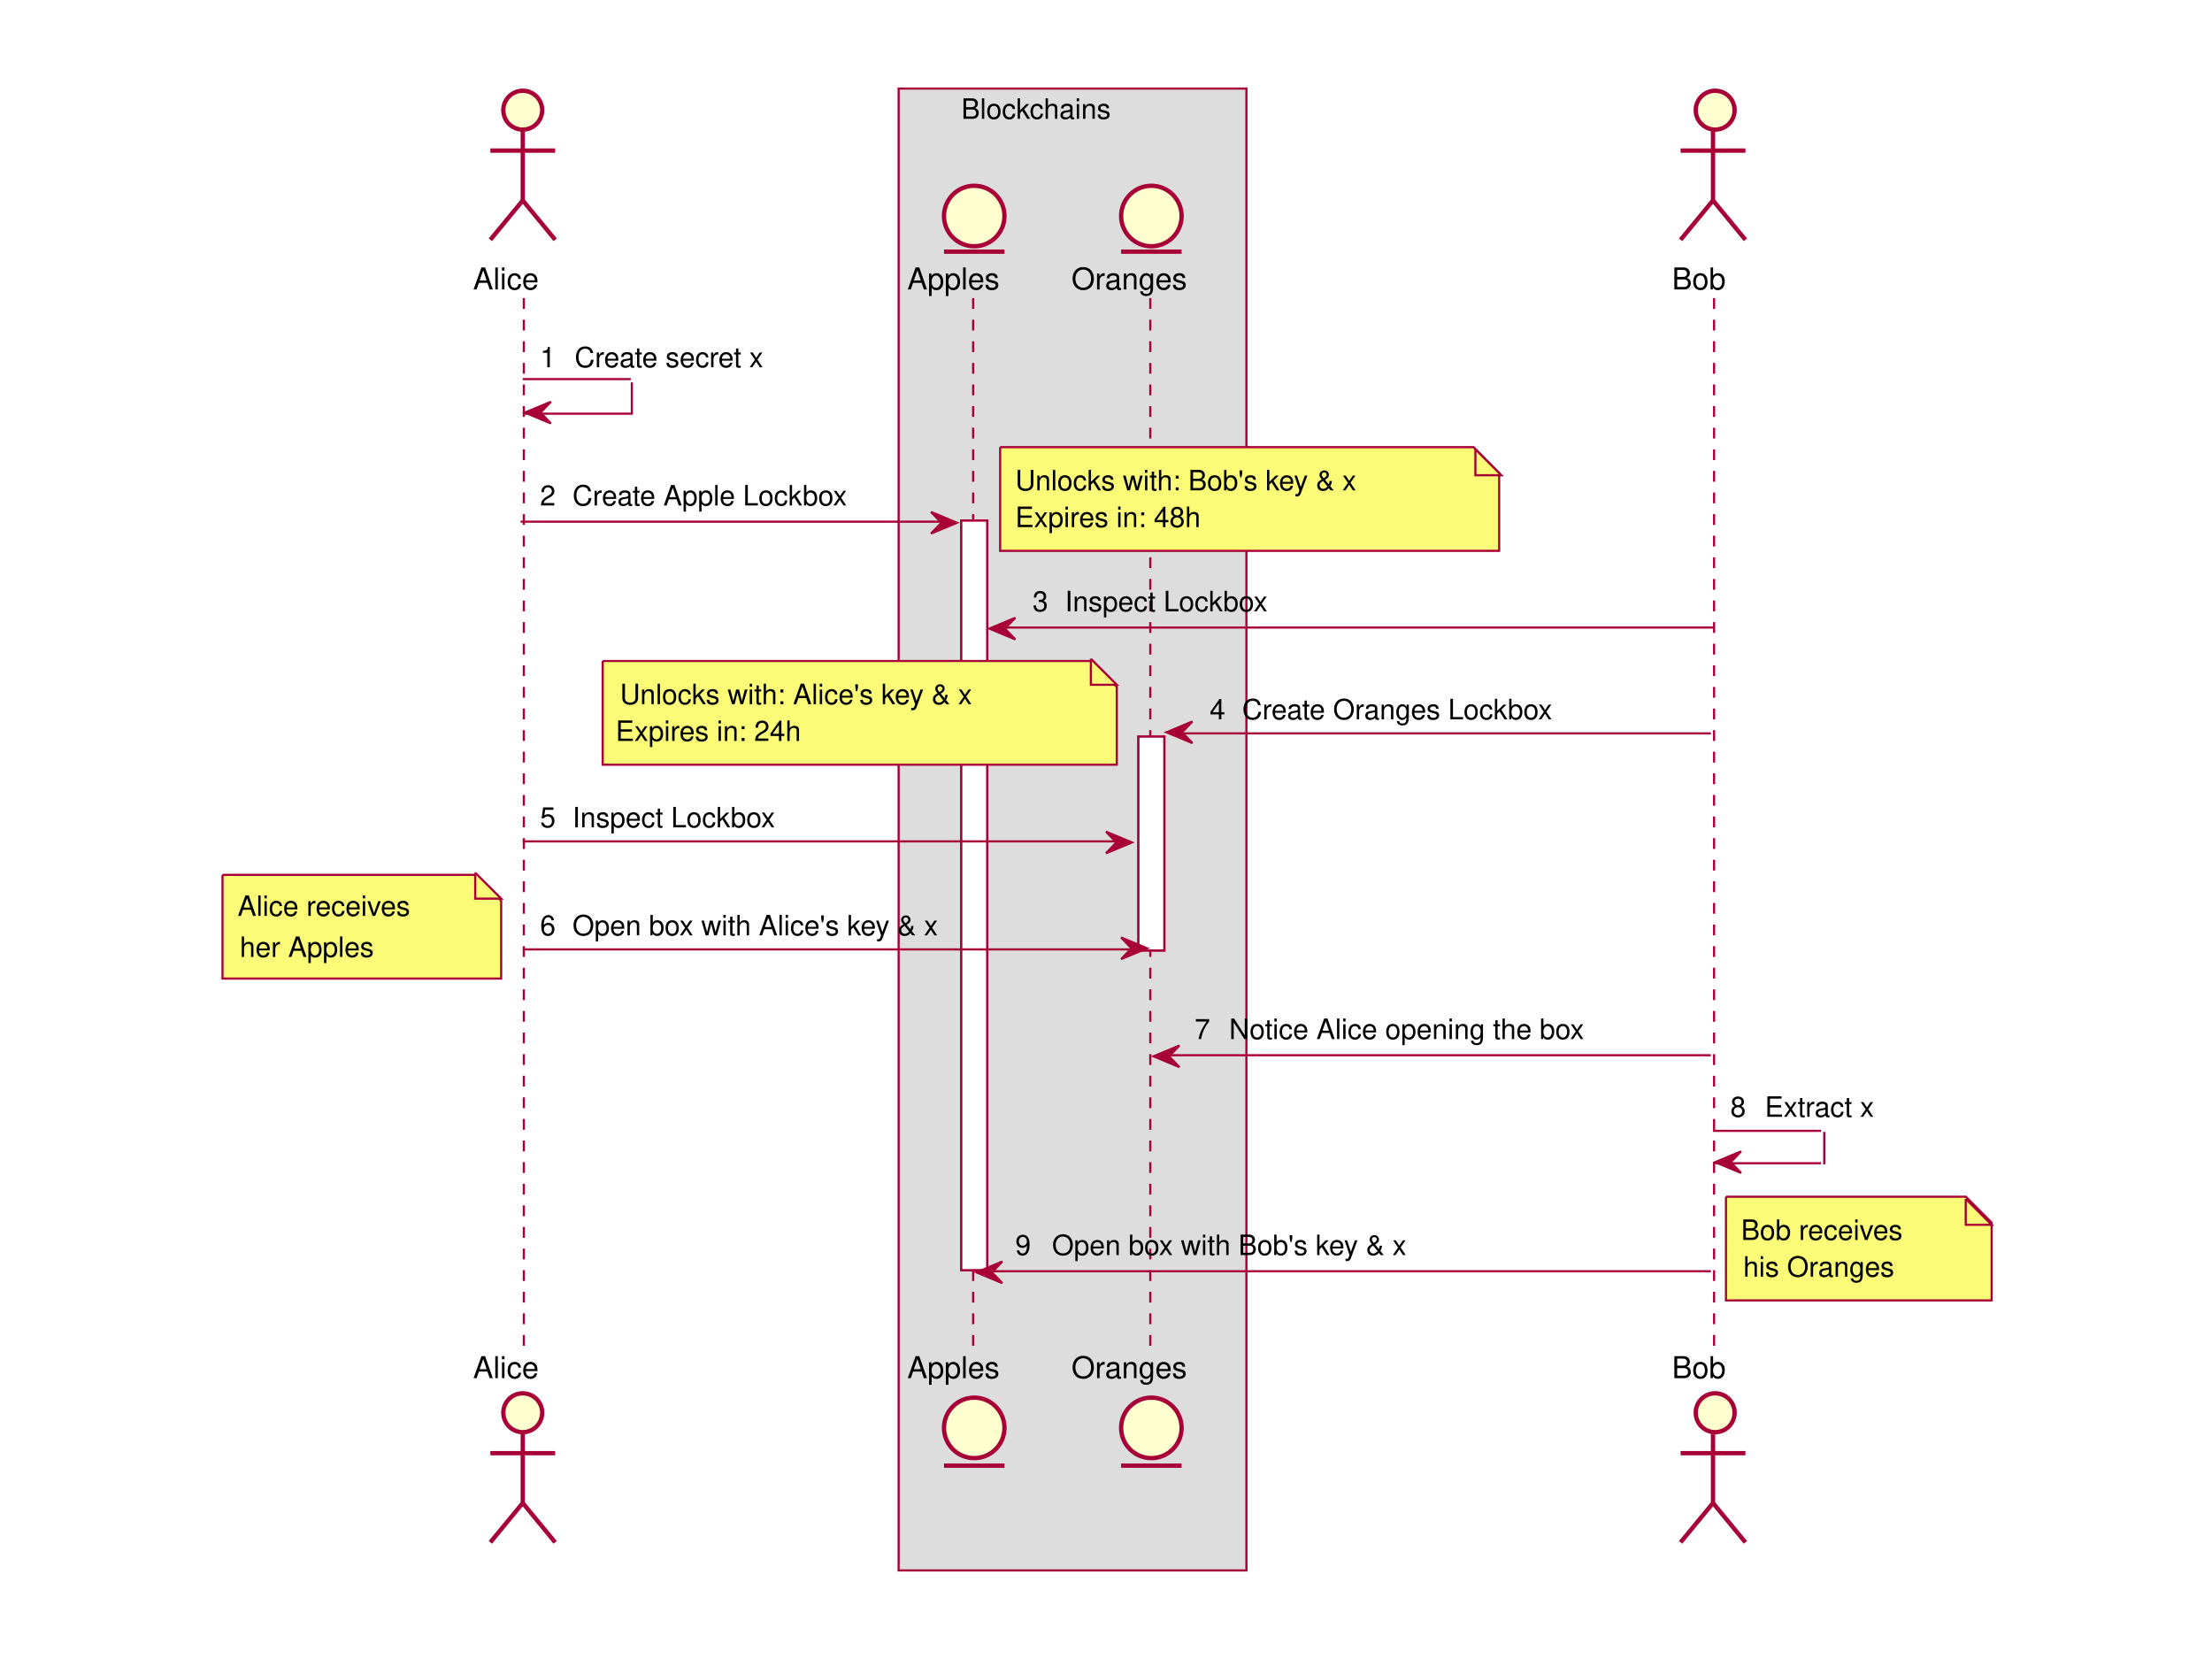
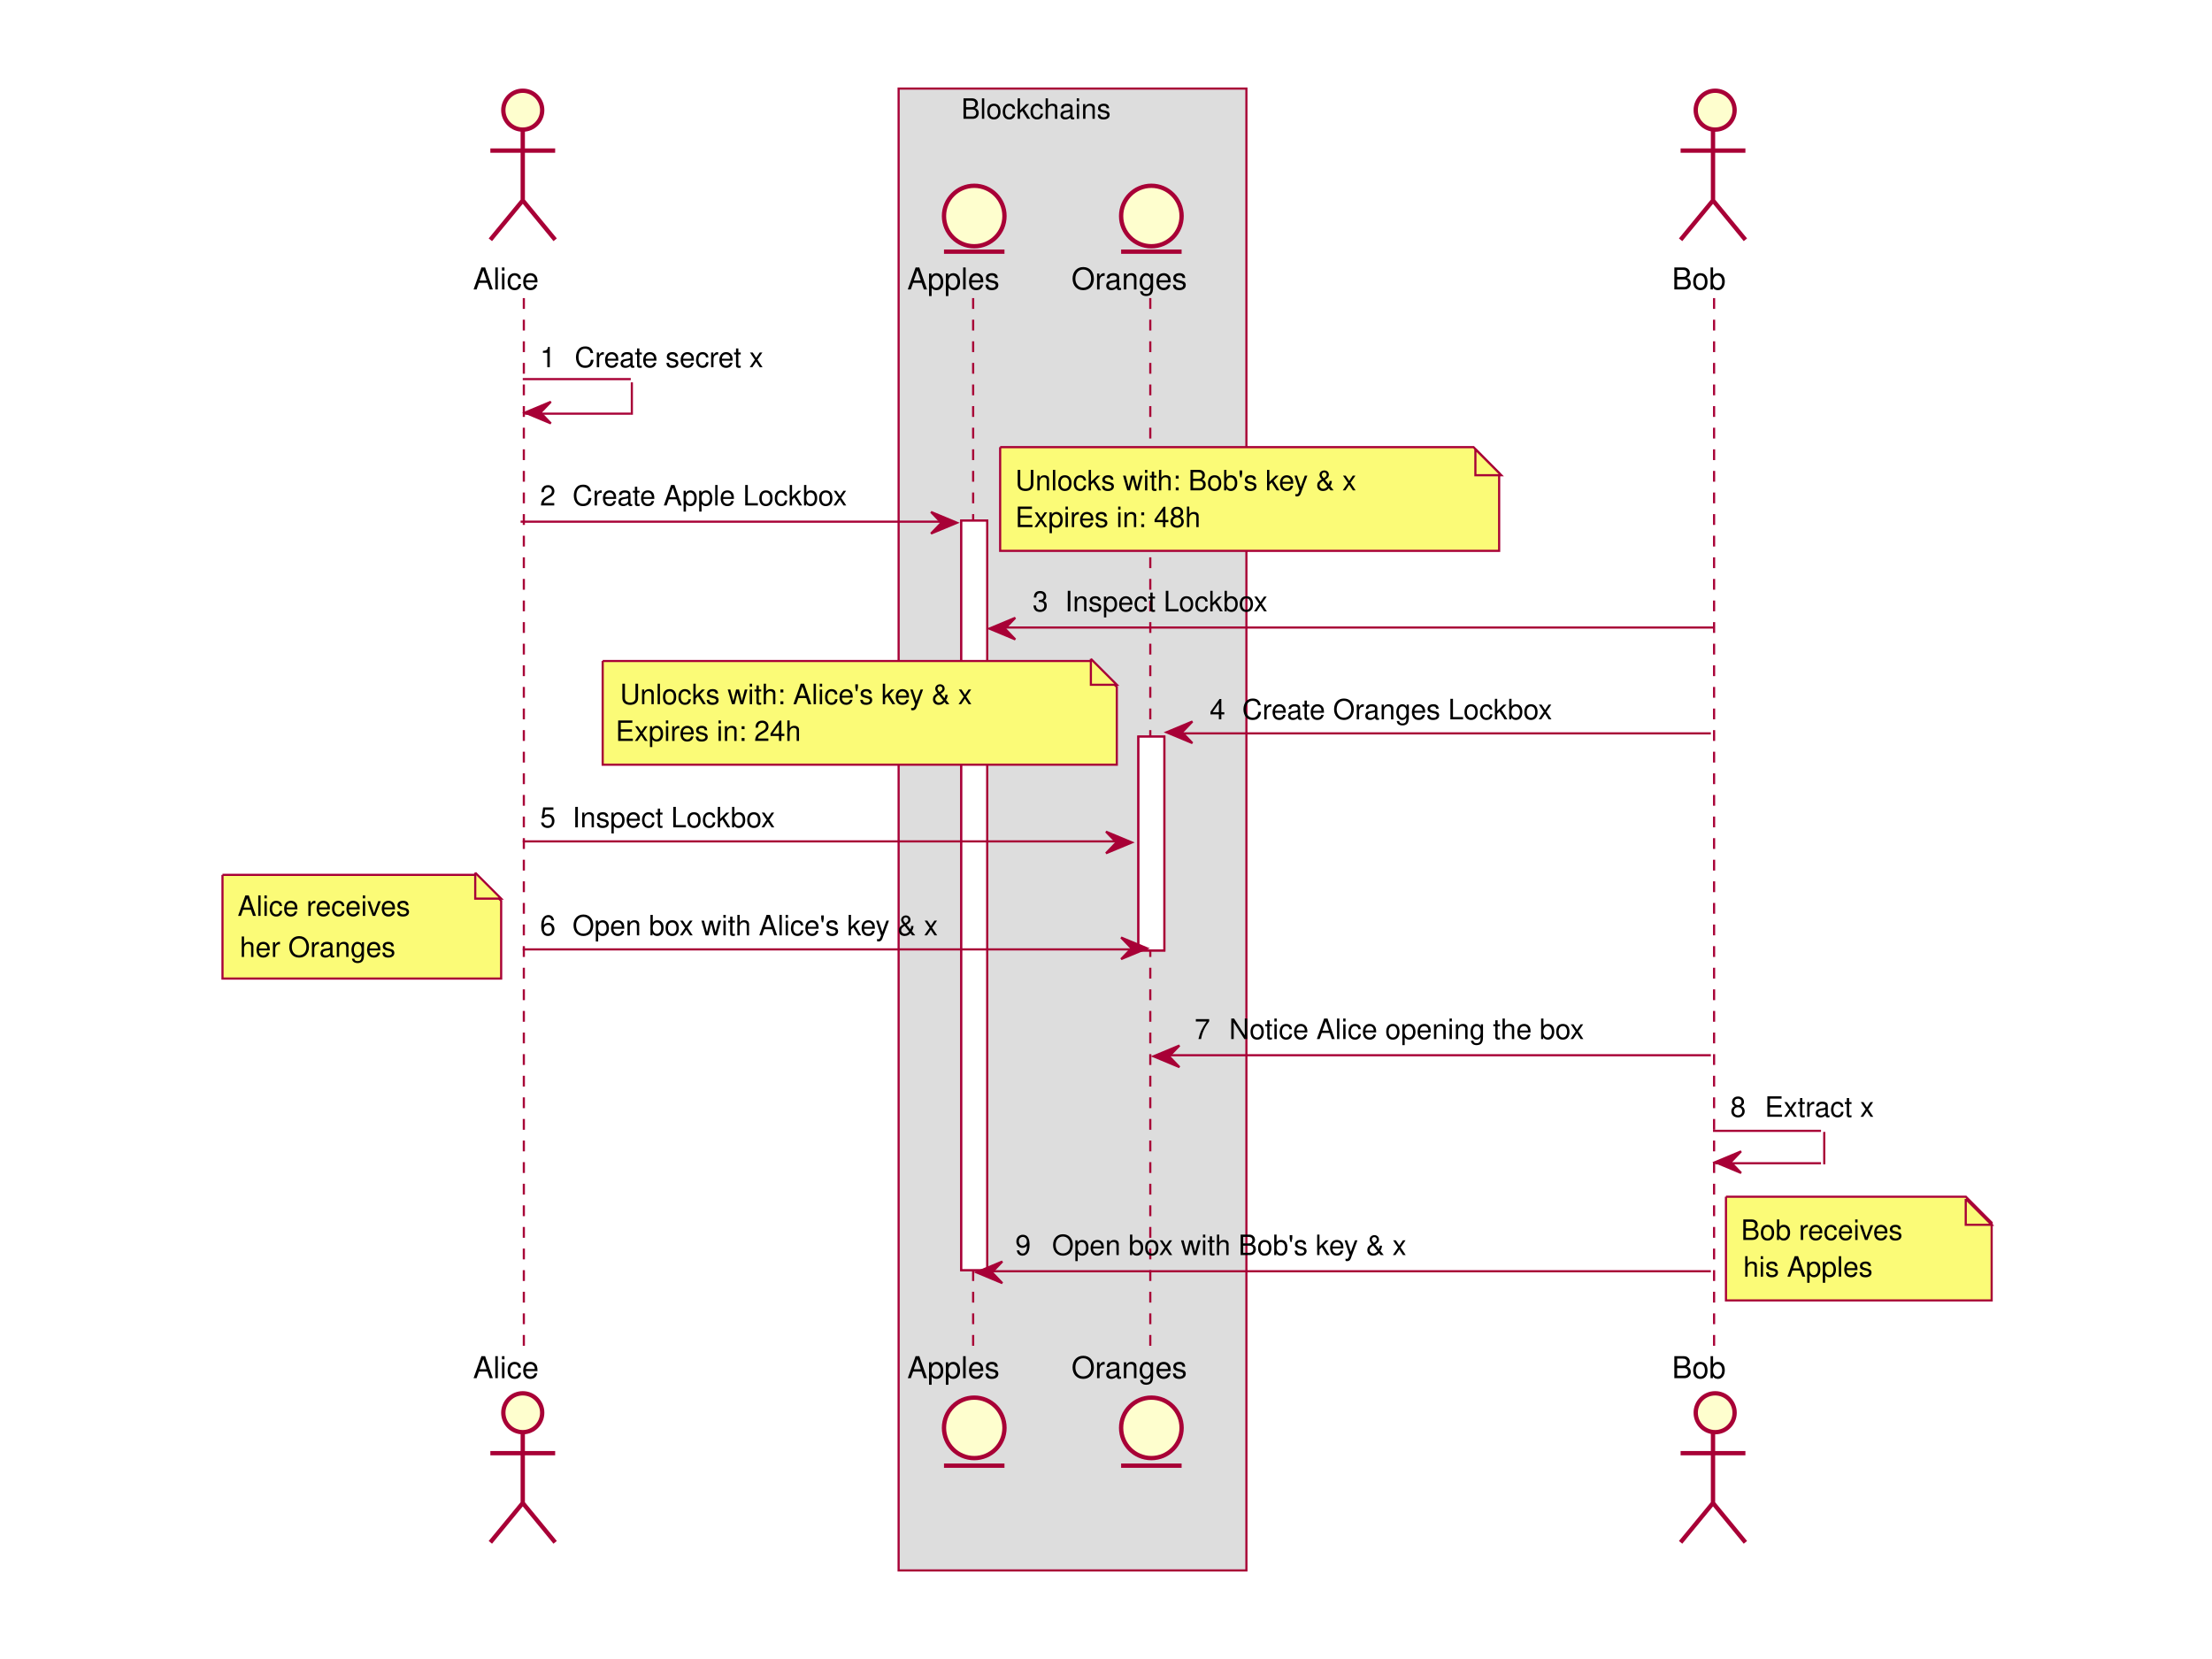
<svg xmlns="http://www.w3.org/2000/svg" width="1024px" height="768px" viewBox="0 0 1024 768" version="1.1">
  <g id="Desktop" stroke="none" stroke-width="1" fill="none" fill-rule="evenodd">
    <rect fill="#FFFFFF" x="0" y="0" width="1024" height="768" />
    <g id="general_swap" transform="translate(103, 41)">
      <rect id="Rectangle" stroke="#A80036" fill="#DDDDDD" x="313" y="0" width="161" height="686" />
      <text id="Blockchains" fill="#000000" font-family="Helvetica" font-size="13" font-weight="normal">
        <tspan x="342" y="14">Blockchains</tspan>
      </text>
      <rect id="Rectangle" stroke="#A80036" fill="#FFFFFF" x="342" y="200" width="12" height="347" />
      <rect id="Rectangle" stroke="#A80036" fill="#FFFFFF" x="424" y="300" width="12" height="99" />
      <path d="M139.5,97 L139.5,583" id="Path" stroke="#A80036" fill="#000000" stroke-dasharray="5,5" />
      <path d="M347.5,97 L347.5,583" id="Path" stroke="#A80036" fill="#000000" stroke-dasharray="5,5" />
      <path d="M429.5,97 L429.5,583" id="Path" stroke="#A80036" fill="#000000" stroke-dasharray="5,5" />
      <path d="M690.5,97 L690.5,583" id="Path" stroke="#A80036" fill="#000000" stroke-dasharray="5,5" />
      <text id="Alice" fill="#000000" font-family="Helvetica" font-size="14" font-weight="normal">
        <tspan x="116" y="93">Alice</tspan>
      </text>
      <circle id="Oval" stroke="#A80036" stroke-width="2" fill="#FEFECE" cx="139" cy="10" r="9" />
      <path d="M139,19 L139,51.786 M124,28.714 L154,28.714 M139,51.786 L124,70 M139,51.786 L154,70" id="Shape" stroke="#A80036" stroke-width="2" />
      <text id="Alice" fill="#000000" font-family="Helvetica" font-size="14" font-weight="normal">
        <tspan x="116" y="597">Alice</tspan>
      </text>
      <circle id="Oval" stroke="#A80036" stroke-width="2" fill="#FEFECE" cx="139" cy="613" r="9" />
      <path d="M139,622 L139,654.786 M124,631.714 L154,631.714 M139,654.786 L124,673 M139,654.786 L154,673" id="Shape" stroke="#A80036" stroke-width="2" />
      <text id="Apples" fill="#000000" font-family="Helvetica" font-size="14" font-weight="normal">
        <tspan x="317" y="93">Apples</tspan>
      </text>
      <circle id="Oval" stroke="#A80036" stroke-width="2" fill="#FEFECE" cx="348" cy="59" r="14" />
      <path d="M334,75.5 L362,75.5" id="Path" stroke="#A80036" stroke-width="2" fill="#000000" />
      <text id="Apples" fill="#000000" font-family="Helvetica" font-size="14" font-weight="normal">
        <tspan x="317" y="597">Apples</tspan>
      </text>
      <circle id="Oval" stroke="#A80036" stroke-width="2" fill="#FEFECE" cx="348" cy="620" r="14" />
      <path d="M334,637.5 L362,637.5" id="Path" stroke="#A80036" stroke-width="2" fill="#000000" />
      <text id="Oranges" fill="#000000" font-family="Helvetica" font-size="14" font-weight="normal">
        <tspan x="393" y="93">Oranges</tspan>
      </text>
      <circle id="Oval" stroke="#A80036" stroke-width="2" fill="#FEFECE" cx="430" cy="59" r="14" />
      <path d="M416,75.5 L444,75.5" id="Path" stroke="#A80036" stroke-width="2" fill="#000000" />
      <text id="Oranges" fill="#000000" font-family="Helvetica" font-size="14" font-weight="normal">
        <tspan x="393" y="597">Oranges</tspan>
      </text>
      <circle id="Oval" stroke="#A80036" stroke-width="2" fill="#FEFECE" cx="430" cy="620" r="14" />
      <path d="M416,637.5 L444,637.5" id="Path" stroke="#A80036" stroke-width="2" fill="#000000" />
      <text id="Bob" fill="#000000" font-family="Helvetica" font-size="14" font-weight="normal">
        <tspan x="671" y="93">Bob</tspan>
      </text>
      <circle id="Oval" stroke="#A80036" stroke-width="2" fill="#FEFECE" cx="691" cy="10" r="9" />
      <path d="M690,19 L690,51.786 M675,28.714 L705,28.714 M690,51.786 L675,70 M690,51.786 L705,70" id="Shape" stroke="#A80036" stroke-width="2" />
      <text id="Bob" fill="#000000" font-family="Helvetica" font-size="14" font-weight="normal">
        <tspan x="671" y="597">Bob</tspan>
      </text>
      <circle id="Oval" stroke="#A80036" stroke-width="2" fill="#FEFECE" cx="691" cy="613" r="9" />
      <path d="M690,622 L690,654.786 M675,631.714 L705,631.714 M690,654.786 L675,673 M690,654.786 L705,673" id="Shape" stroke="#A80036" stroke-width="2" />
      <rect id="Rectangle" stroke="#A80036" fill="#FFFFFF" x="342" y="200" width="12" height="347" />
      <rect id="Rectangle" stroke="#A80036" fill="#FFFFFF" x="424" y="300" width="12" height="99" />
      <path d="M139,134.5 L189,134.5" id="Path" stroke="#A80036" fill="#000000" />
      <path d="M189.5,136 L189.5,151" id="Path" stroke="#A80036" fill="#000000" />
      <path d="M140,150.5 L189,150.5" id="Path" stroke="#A80036" fill="#000000" />
      <polygon id="Path" stroke="#A80036" fill="#A80036" points="152 145 140 150 152 155 147.2 150" />
      <text id="1" fill="#000000" font-family="Helvetica" font-size="13" font-weight="normal">
        <tspan x="147" y="129">1</tspan>
      </text>
      <text id="Create-secret-x" fill="#000000" font-family="Helvetica" font-size="13" font-weight="normal">
        <tspan x="163" y="129">Create secret x</tspan>
      </text>
      <polygon id="Path" stroke="#A80036" fill="#A80036" points="328 196 340 201 328 206 332.8 201" />
      <path d="M138,200.5 L335,200.5" id="Path" stroke="#A80036" fill="#000000" />
      <text id="2" fill="#000000" font-family="Helvetica" font-size="13" font-weight="normal">
        <tspan x="147" y="193">2</tspan>
      </text>
      <text id="Create-Apple-Lockbox" fill="#000000" font-family="Helvetica" font-size="13" font-weight="normal">
        <tspan x="162" y="193">Create Apple Lockbox</tspan>
      </text>
      <polyline id="Path" stroke="#A80036" fill="#FBFB77" points="360 166 360 214 591 214 591 178 579.154 166 360 166" />
      <polyline id="Path" stroke="#A80036" fill="#FBFB77" points="580 167 580 179 592 179 580 167" />
      <text id="Unlocks-with:-Bob's-key-&amp;-x" fill="#000000" font-family="Helvetica" font-size="13" font-weight="normal">
        <tspan x="367" y="186">Unlocks with: Bob's key &amp; x</tspan>
      </text>
      <text id="Expires-in:-48h" fill="#000000" font-family="Helvetica" font-size="13" font-weight="normal">
        <tspan x="367" y="203">Expires in: 48h</tspan>
      </text>
      <polygon id="Path" stroke="#A80036" fill="#A80036" points="367 245 355 250 367 255 362.2 250" />
      <path d="M360,249.5 L690,249.5" id="Path" stroke="#A80036" fill="#000000" />
      <text id="3" fill="#000000" font-family="Helvetica" font-size="13" font-weight="normal">
        <tspan x="375" y="242">3</tspan>
      </text>
      <text id="Inspect-Lockbox" fill="#000000" font-family="Helvetica" font-size="13" font-weight="normal">
        <tspan x="390" y="242">Inspect Lockbox</tspan>
      </text>
      <polygon id="Path" stroke="#A80036" fill="#A80036" points="449 293 437 298 449 303 444.2 298" />
      <path d="M442,298.5 L689,298.5" id="Path" stroke="#A80036" fill="#000000" />
      <text id="4" fill="#000000" font-family="Helvetica" font-size="13" font-weight="normal">
        <tspan x="457" y="292">4</tspan>
      </text>
      <text id="Create-Oranges-Lockbox" fill="#000000" font-family="Helvetica" font-size="13" font-weight="normal">
        <tspan x="472" y="292">Create Oranges Lockbox</tspan>
      </text>
      <polyline id="Path" stroke="#A80036" fill="#FBFB77" points="176 265 176 313 414 313 414 277 402.1 265 176 265" />
      <polyline id="Path" stroke="#A80036" fill="#FBFB77" points="402 264 402 276 414 276 402 264" />
      <text id="Unlocks-with:-Alice's-key-&amp;-x" fill="#000000" font-family="Helvetica" font-size="13" font-weight="normal">
        <tspan x="184" y="285">Unlocks with: Alice's key &amp; x</tspan>
      </text>
      <text id="Expires-in:-24h" fill="#000000" font-family="Helvetica" font-size="13" font-weight="normal">
        <tspan x="182" y="302">Expires in: 24h</tspan>
      </text>
      <polygon id="Path" stroke="#A80036" fill="#A80036" points="409 344 421 349 409 354 413.8 349" />
      <path d="M139,348.5 L417,348.5" id="Path" stroke="#A80036" fill="#000000" />
      <text id="5" fill="#000000" font-family="Helvetica" font-size="13" font-weight="normal">
        <tspan x="147" y="342">5</tspan>
      </text>
      <text id="Inspect-Lockbox" fill="#000000" font-family="Helvetica" font-size="13" font-weight="normal">
        <tspan x="162" y="342">Inspect Lockbox</tspan>
      </text>
      <polygon id="Path" stroke="#A80036" fill="#A80036" points="416 393 428 398 416 403 420.8 398" />
      <path d="M139,398.5 L423,398.5" id="Path" stroke="#A80036" fill="#000000" />
      <text id="6" fill="#000000" font-family="Helvetica" font-size="13" font-weight="normal">
        <tspan x="147" y="392">6</tspan>
      </text>
      <text id="Open-box-with-Alice's-key-&amp;-x" fill="#000000" font-family="Helvetica" font-size="13" font-weight="normal">
        <tspan x="162" y="392">Open box with Alice's key &amp; x</tspan>
      </text>
      <polyline id="Path" stroke="#A80036" fill="#FBFB77" points="0 364 0 412 129 412 129 376 117.056 364 0 364" />
      <polyline id="Path" stroke="#A80036" fill="#FBFB77" points="117 363 117 375 129 375 117 363" />
      <text id="Alice-receives" fill="#000000" font-family="Helvetica" font-size="13" font-weight="normal">
        <tspan x="7" y="383">Alice receives</tspan>
      </text>
      <text id="her-Apples" fill="#000000" font-family="Helvetica" font-size="13" font-weight="normal">
-         <tspan x="8" y="402">her Apples</tspan>
+         <tspan x="8" y="402">her Oranges</tspan>
      </text>
      <polygon id="Path" stroke="#A80036" fill="#A80036" points="443 443 431 448 443 453 438.2 448" />
      <path d="M435,447.5 L689,447.5" id="Path" stroke="#A80036" fill="#000000" />
      <text id="7" fill="#000000" font-family="Helvetica" font-size="13" font-weight="normal">
        <tspan x="450" y="440">7</tspan>
      </text>
      <text id="Notice-Alice-opening-the-box" fill="#000000" font-family="Helvetica" font-size="13" font-weight="normal">
        <tspan x="466" y="440">Notice Alice opening the box</tspan>
      </text>
      <path d="M690,482.5 L740,482.5" id="Path" stroke="#A80036" fill="#000000" />
      <path d="M741.5,483 L741.5,498" id="Path" stroke="#A80036" fill="#000000" />
      <path d="M691,497.5 L740,497.5" id="Path" stroke="#A80036" fill="#000000" />
      <polygon id="Path" stroke="#A80036" fill="#A80036" points="703 492 691 497 703 502 698.2 497" />
      <text id="8" fill="#000000" font-family="Helvetica" font-size="13" font-weight="normal">
        <tspan x="698" y="476">8</tspan>
      </text>
      <text id="Extract-x" fill="#000000" font-family="Helvetica" font-size="13" font-weight="normal">
        <tspan x="714" y="476">Extract x</tspan>
      </text>
      <polygon id="Path" stroke="#A80036" fill="#A80036" points="361 543 349 548 361 553 356.2 548" />
      <path d="M354,547.5 L689,547.5" id="Path" stroke="#A80036" fill="#000000" />
      <text id="9" fill="#000000" font-family="Helvetica" font-size="13" font-weight="normal">
        <tspan x="367" y="540">9</tspan>
      </text>
      <text id="Open-box-with-Bob's-key-&amp;-x" fill="#000000" font-family="Helvetica" font-size="13" font-weight="normal">
        <tspan x="384" y="540">Open box with Bob's key &amp; x</tspan>
      </text>
      <polyline id="Path" stroke="#A80036" fill="#FBFB77" points="696 513 696 561 819 561 819 525 807.058 513 696 513" />
      <polyline id="Path" stroke="#A80036" fill="#FBFB77" points="807 514 807 526 819 526 807 514" />
      <text id="Bob-receives" fill="#000000" font-family="Helvetica" font-size="13" font-weight="normal">
        <tspan x="703" y="533">Bob receives</tspan>
      </text>
      <text id="his-Oranges" fill="#000000" font-family="Helvetica" font-size="13" font-weight="normal">
-         <tspan x="704" y="550">his Oranges</tspan>
+         <tspan x="704" y="550">his Apples</tspan>
      </text>
    </g>
  </g>
</svg>
